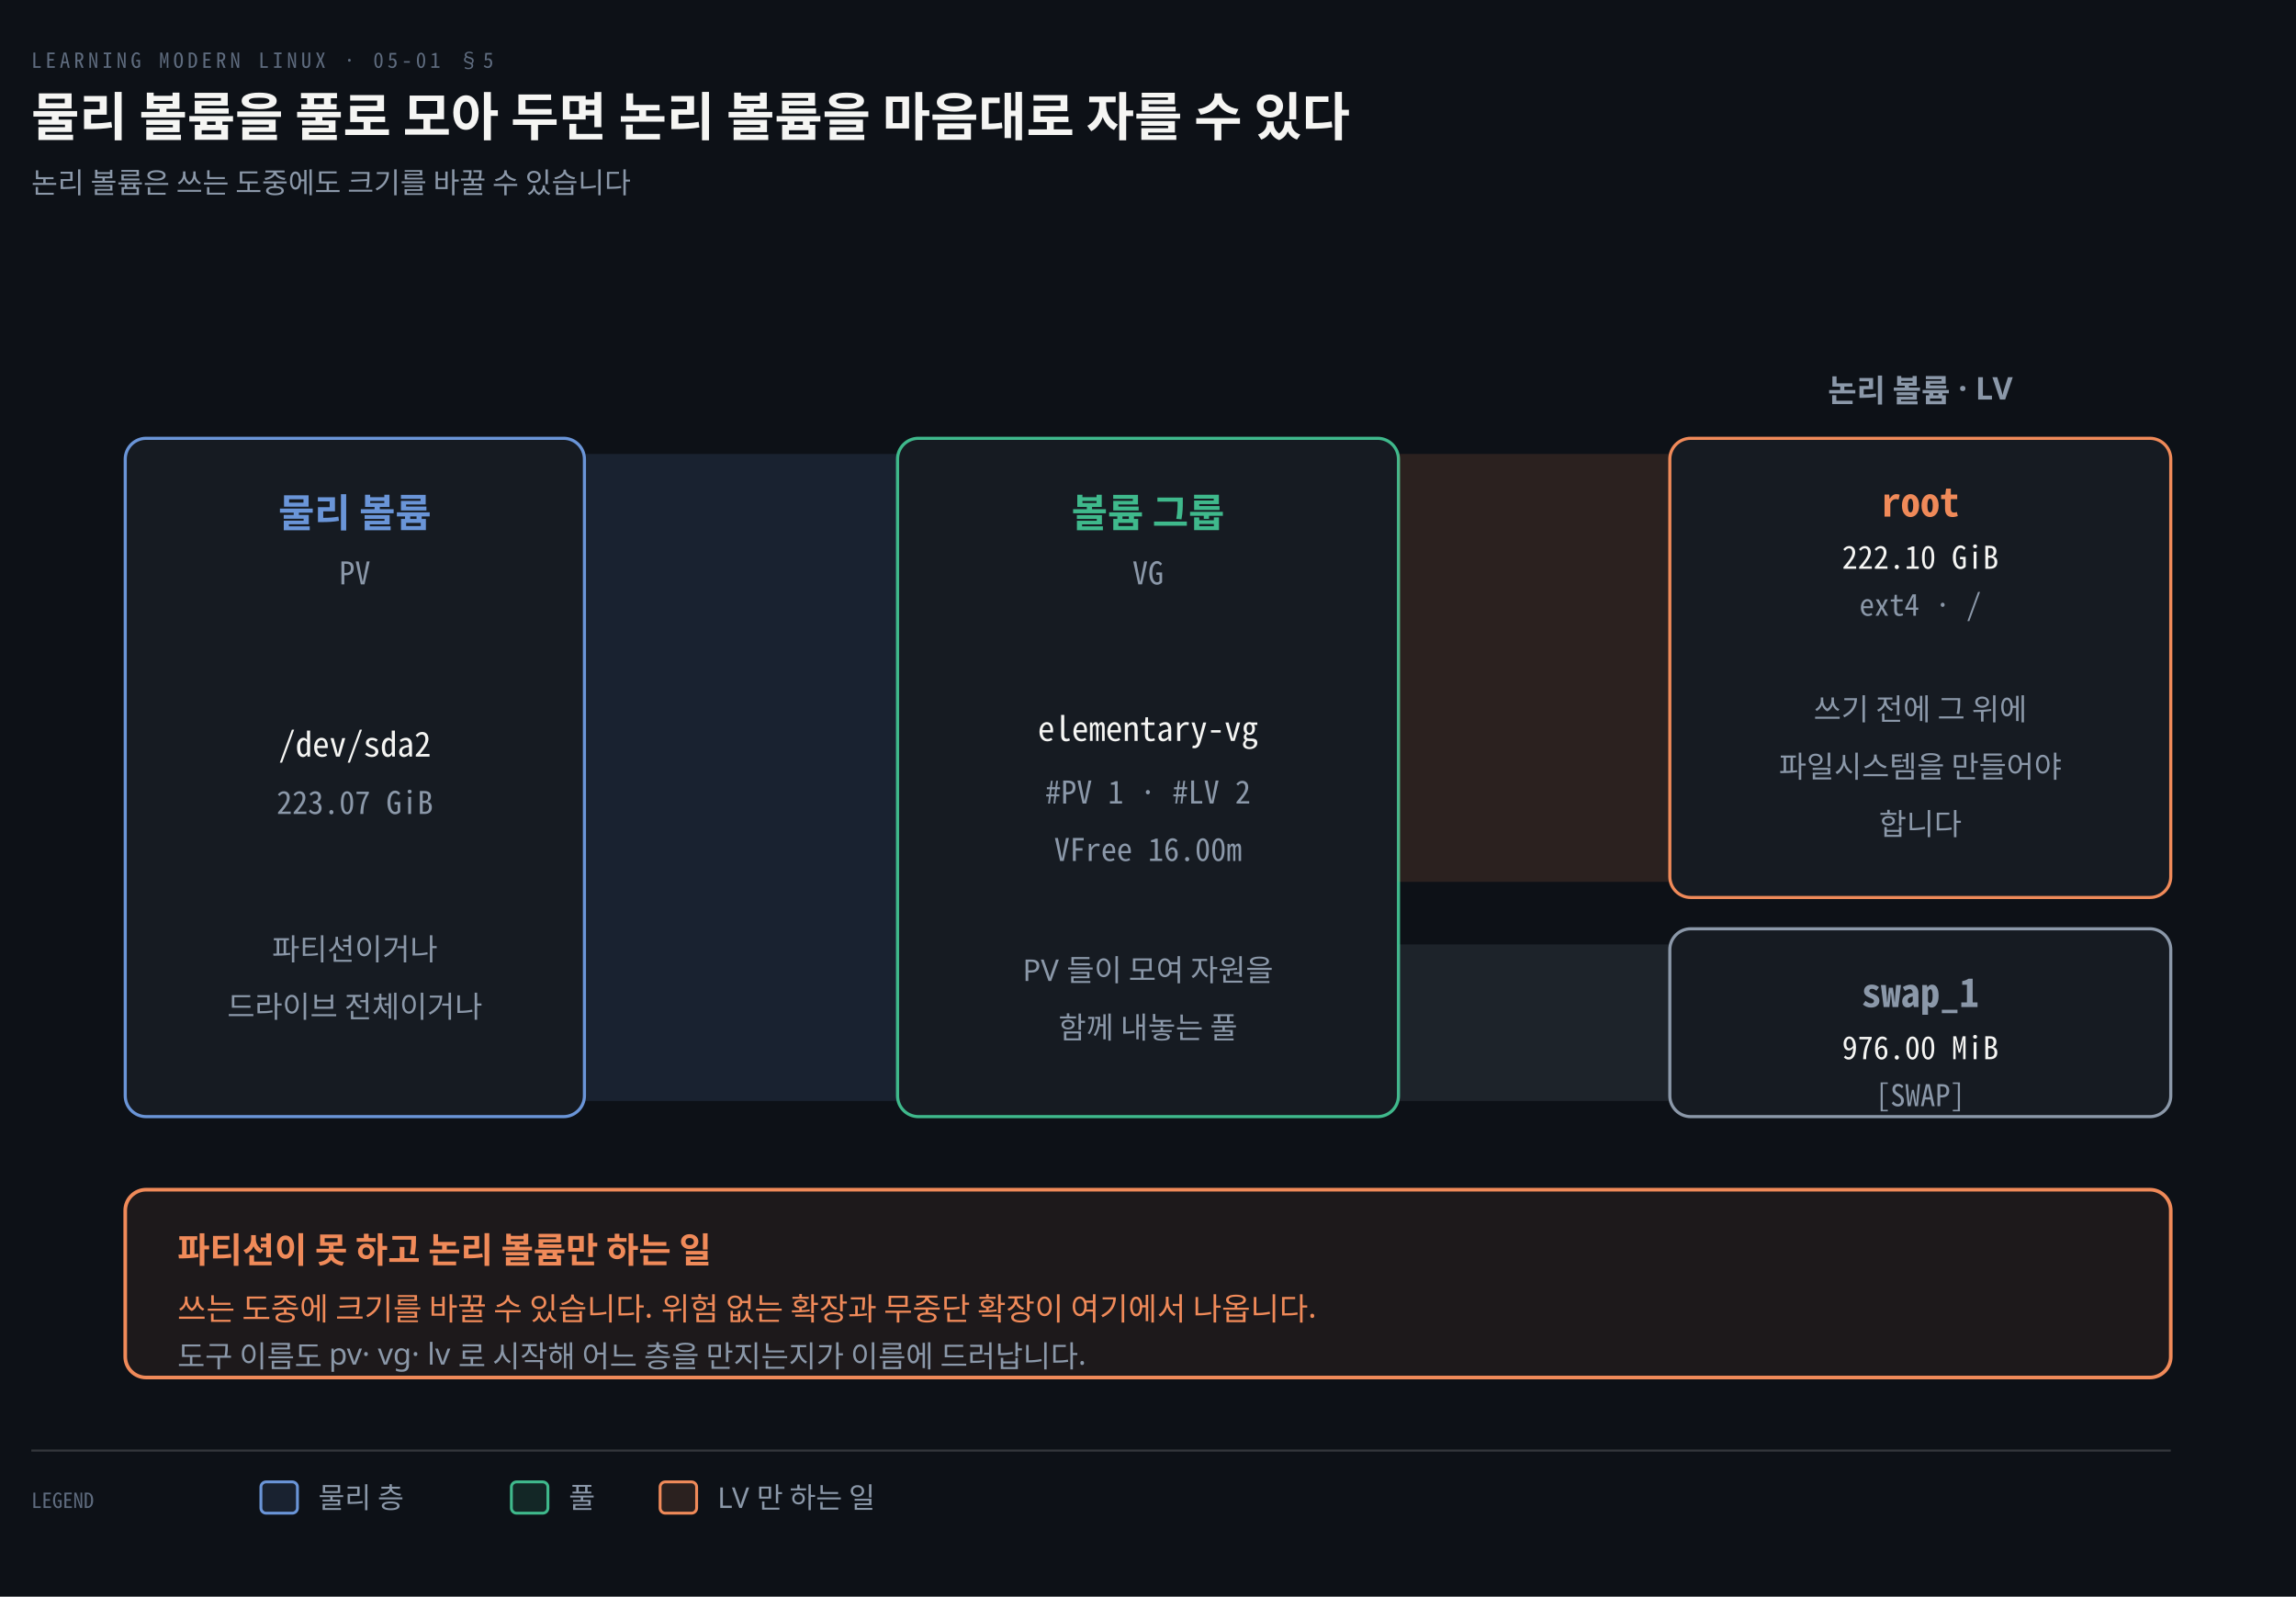
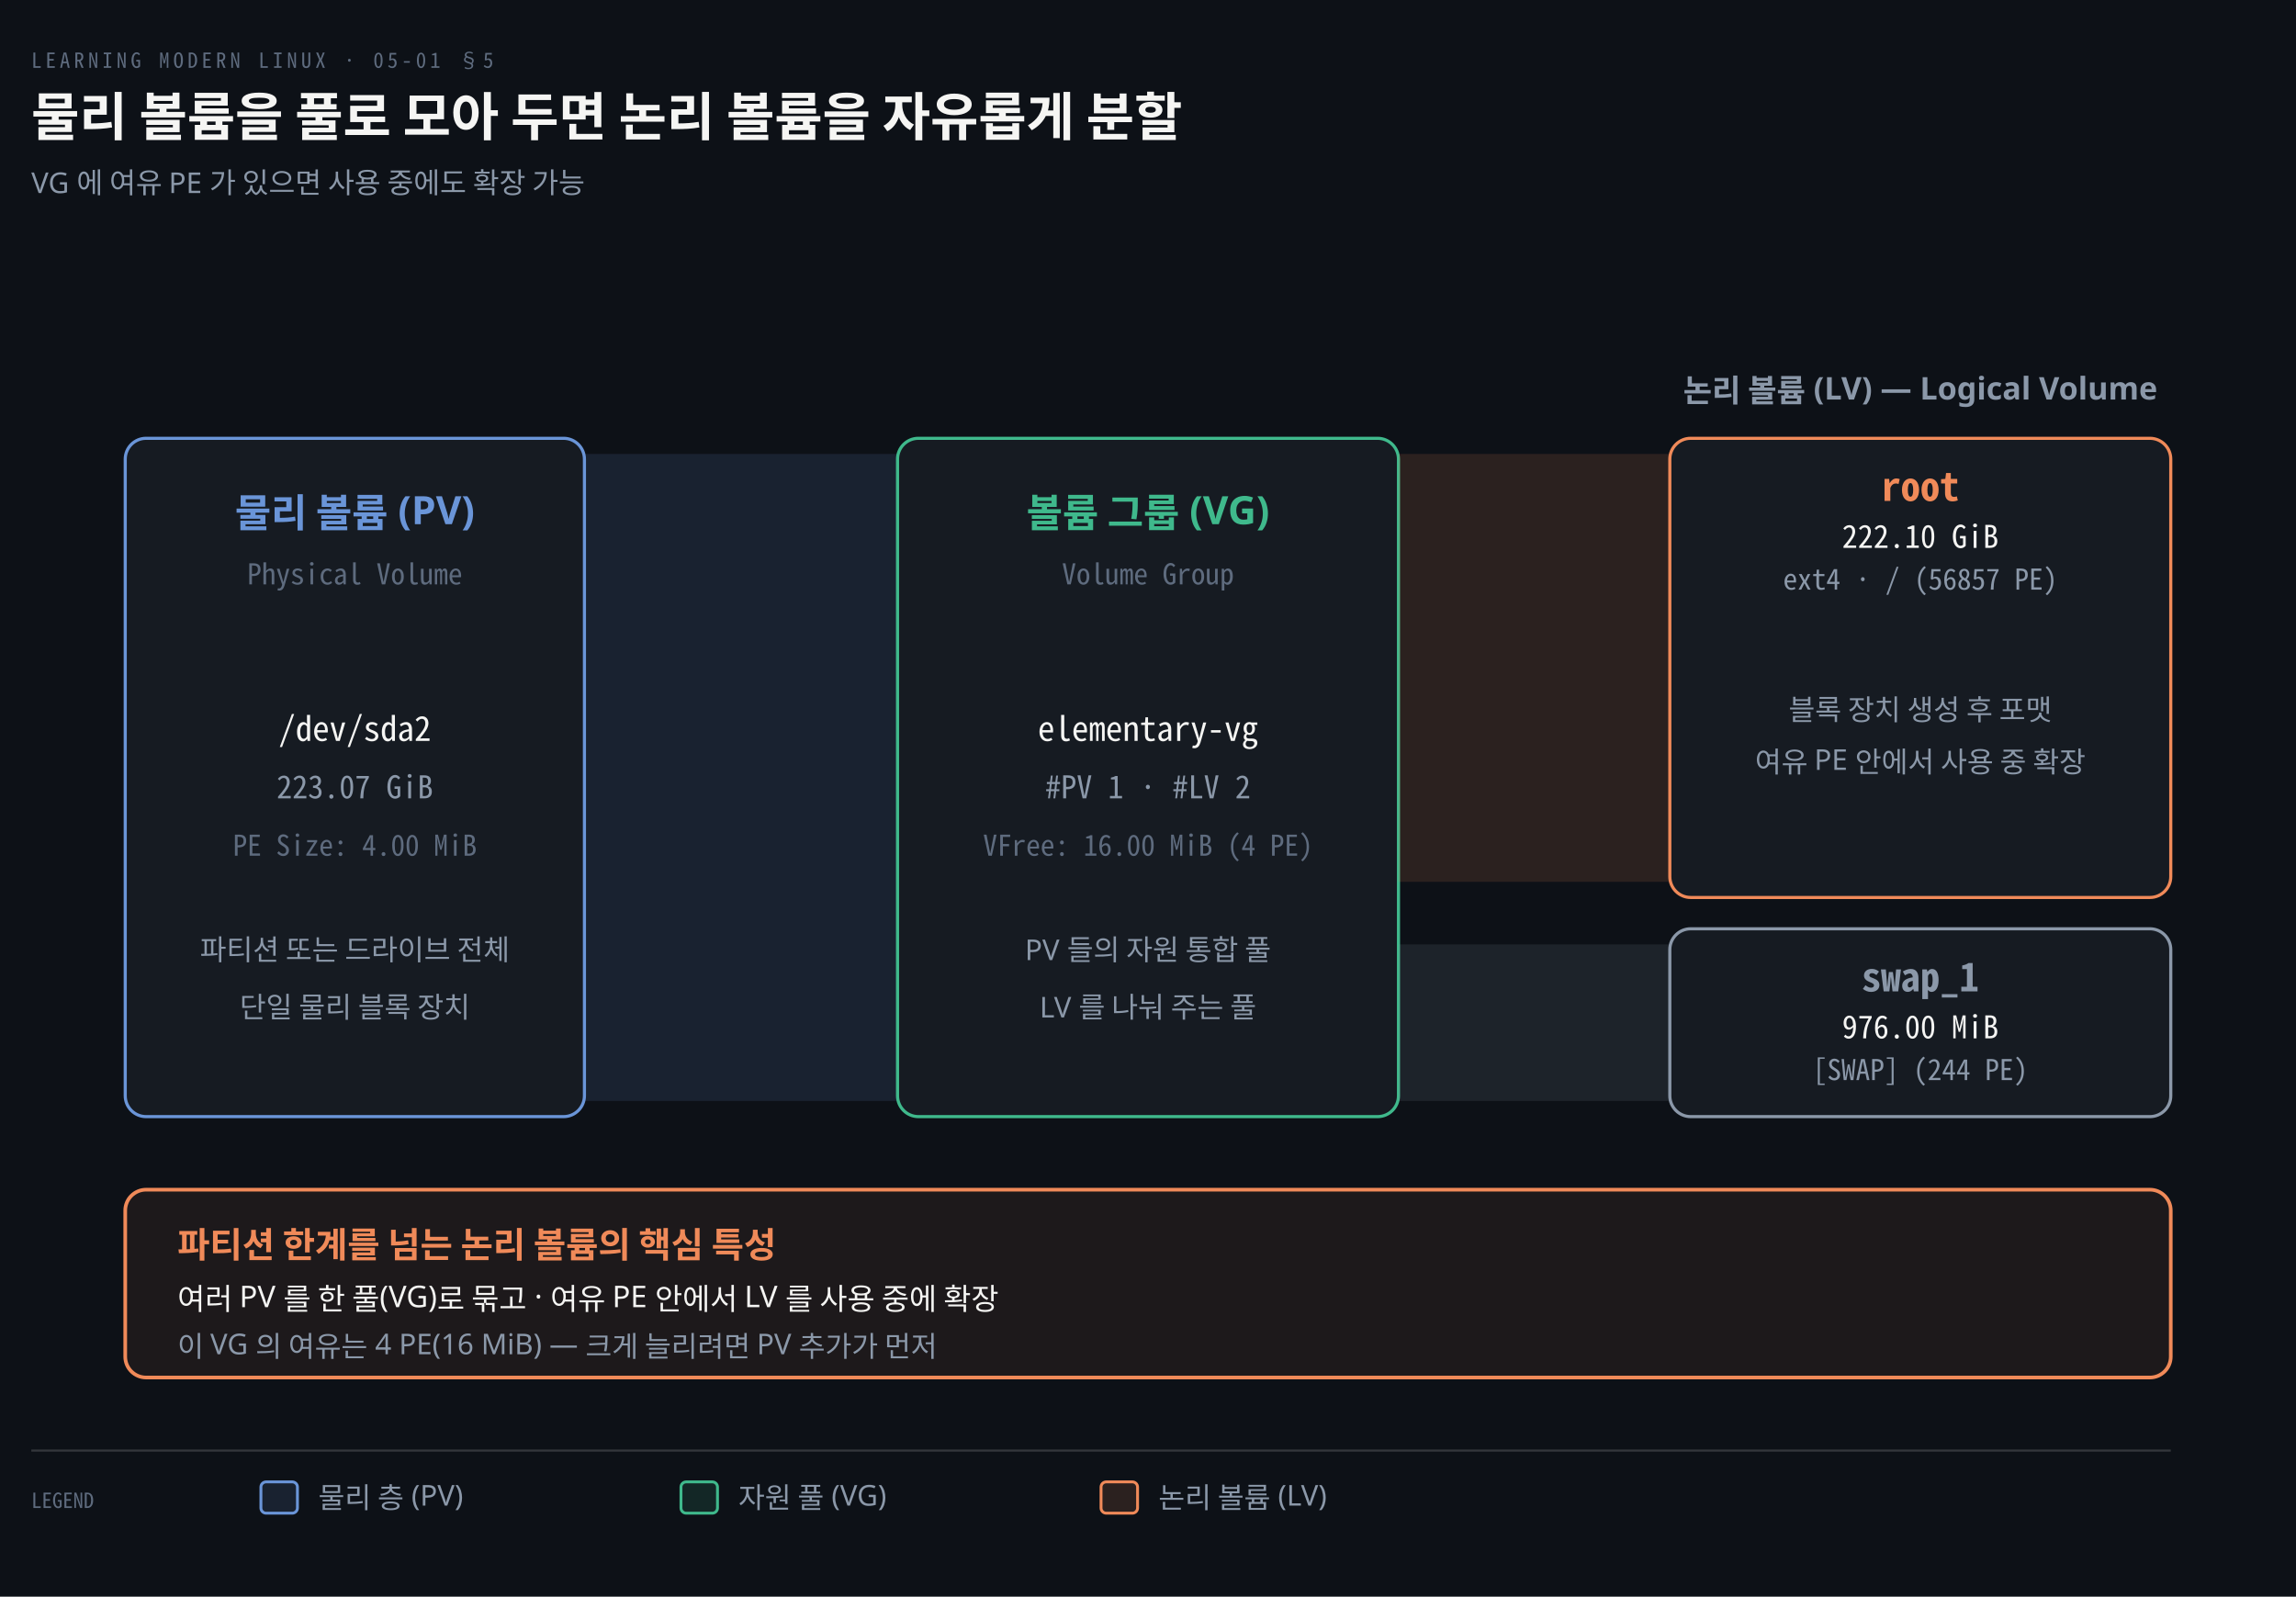
<svg xmlns="http://www.w3.org/2000/svg" viewBox="0 0 880 612" width="100%" role="img" aria-labelledby="dt dd">
  <defs>
    <marker id="ar" viewBox="0 0 8 8" refX="7" refY="4" markerWidth="6.5" markerHeight="6.5" orient="auto">
      <path d="M0 0 L8 4 L0 8 z" fill="#8B98A9" />
    </marker>
    <marker id="ok" viewBox="0 0 8 8" refX="7" refY="4" markerWidth="6.5" markerHeight="6.5" orient="auto">
      <path d="M0 0 L8 4 L0 8 z" fill="#3FB98C" />
    </marker>
    <marker id="warn" viewBox="0 0 8 8" refX="7" refY="4" markerWidth="6.5" markerHeight="6.5" orient="auto">
      <path d="M0 0 L8 4 L0 8 z" fill="#E3B341" />
    </marker>
    <marker id="bad" viewBox="0 0 8 8" refX="7" refY="4" markerWidth="6.5" markerHeight="6.5" orient="auto">
      <path d="M0 0 L8 4 L0 8 z" fill="#F0616D" />
    </marker>
    <marker id="info" viewBox="0 0 8 8" refX="7" refY="4" markerWidth="6.5" markerHeight="6.5" orient="auto">
      <path d="M0 0 L8 4 L0 8 z" fill="#6A95D8" />
    </marker>
    <marker id="acc" viewBox="0 0 8 8" refX="7" refY="4" markerWidth="6.5" markerHeight="6.5" orient="auto">
      <path d="M0 0 L8 4 L0 8 z" fill="#F08A59" />
    </marker>
    <marker id="soft" viewBox="0 0 8 8" refX="7" refY="4" markerWidth="6.5" markerHeight="6.5" orient="auto">
      <path d="M0 0 L8 4 L0 8 z" fill="#5E6B7E" />
    </marker>
  </defs>
  <rect width="880" height="612" fill="#0D1117" />
  <text x="12" y="26" font-family="'Geist Mono','Noto Sans Mono CJK KR',monospace" font-size="8" letter-spacing="0.18em" fill="#5E6B7E">LEARNING MODERN LINUX · 05-01 §5</text>
-   <text x="12" y="52" font-family="'Geist','Apple SD Gothic Neo','Noto Sans KR','Malgun Gothic',sans-serif" font-size="20" font-weight="600" fill="#F5F5F3">물리 볼륨을 풀로 모아 두면 논리 볼륨을 마음대로 자를 수 있다</text>
-   <text x="12" y="74" font-family="'Geist','Apple SD Gothic Neo','Noto Sans KR','Malgun Gothic',sans-serif" font-size="11" fill="#8B98A9">논리 볼륨은 쓰는 도중에도 크기를 바꿀 수 있습니다</text>
+   <text x="12" y="52" font-family="'Geist','Apple SD Gothic Neo','Noto Sans KR','Malgun Gothic',sans-serif" font-size="20" font-weight="600" fill="#F5F5F3">물리 볼륨을 풀로 모아 두면 논리 볼륨을 자유롭게 분할</text>
+   <text x="12" y="74" font-family="'Geist','Apple SD Gothic Neo','Noto Sans KR','Malgun Gothic',sans-serif" font-size="11" fill="#8B98A9">VG 에 여유 PE 가 있으면 사용 중에도 확장 가능</text>
  <path d="M 224 174 L 344 174 L 344 422 L 224 422 Z" fill="#6A95D822" stroke="none" />
  <rect x="48" y="168" width="176" height="260" rx="8" fill="#161B22" stroke="#6A95D8" stroke-width="1.2" />
-   <text x="136.0" y="202" text-anchor="middle" font-family="'Geist','Apple SD Gothic Neo','Noto Sans KR','Malgun Gothic',sans-serif" font-size="15" font-weight="600" fill="#6A95D8">물리 볼륨</text>
-   <text x="136.0" y="224" text-anchor="middle" font-family="'Geist Mono','Noto Sans Mono CJK KR',monospace" font-size="12" font-weight="400" fill="#8B98A9">PV</text>
-   <text x="136.0" y="290" text-anchor="middle" font-family="'Geist Mono','Noto Sans Mono CJK KR',monospace" font-size="13" font-weight="400" fill="#F5F5F3">/dev/sda2</text>
-   <text x="136.0" y="312" text-anchor="middle" font-family="'Geist Mono','Noto Sans Mono CJK KR',monospace" font-size="12" font-weight="400" fill="#8B98A9">223.07 GiB</text>
-   <text x="136.0" y="368" text-anchor="middle" font-family="'Geist','Apple SD Gothic Neo','Noto Sans KR','Malgun Gothic',sans-serif" font-size="11.5" font-weight="400" fill="#8B98A9">파티션이거나</text>
-   <text x="136.0" y="390" text-anchor="middle" font-family="'Geist','Apple SD Gothic Neo','Noto Sans KR','Malgun Gothic',sans-serif" font-size="11.5" font-weight="400" fill="#8B98A9">드라이브 전체이거나</text>
+   <text x="136.0" y="202" text-anchor="middle" font-family="'Geist','Apple SD Gothic Neo','Noto Sans KR','Malgun Gothic',sans-serif" font-size="15" font-weight="600" fill="#6A95D8">물리 볼륨 (PV)</text>
+   <text x="136.0" y="224" text-anchor="middle" font-family="'Geist Mono','Noto Sans Mono CJK KR',monospace" font-size="11" font-weight="400" fill="#5E6B7E">Physical Volume</text>
+   <text x="136.0" y="284" text-anchor="middle" font-family="'Geist Mono','Noto Sans Mono CJK KR',monospace" font-size="13" font-weight="400" fill="#F5F5F3">/dev/sda2</text>
+   <text x="136.0" y="306" text-anchor="middle" font-family="'Geist Mono','Noto Sans Mono CJK KR',monospace" font-size="12" font-weight="400" fill="#8B98A9">223.07 GiB</text>
+   <text x="136.0" y="328" text-anchor="middle" font-family="'Geist Mono','Noto Sans Mono CJK KR',monospace" font-size="11" font-weight="400" fill="#5E6B7E">PE Size: 4.00 MiB</text>
+   <text x="136.0" y="368" text-anchor="middle" font-family="'Geist','Apple SD Gothic Neo','Noto Sans KR','Malgun Gothic',sans-serif" font-size="11" font-weight="400" fill="#8B98A9">파티션 또는 드라이브 전체</text>
+   <text x="136.0" y="390" text-anchor="middle" font-family="'Geist','Apple SD Gothic Neo','Noto Sans KR','Malgun Gothic',sans-serif" font-size="11" font-weight="400" fill="#8B98A9">단일 물리 블록 장치</text>
  <rect x="344" y="168" width="192" height="260" rx="8" fill="#161B22" stroke="#3FB98C" stroke-width="1.2" />
-   <text x="440.0" y="202" text-anchor="middle" font-family="'Geist','Apple SD Gothic Neo','Noto Sans KR','Malgun Gothic',sans-serif" font-size="15" font-weight="600" fill="#3FB98C">볼륨 그룹</text>
-   <text x="440.0" y="224" text-anchor="middle" font-family="'Geist Mono','Noto Sans Mono CJK KR',monospace" font-size="12" font-weight="400" fill="#8B98A9">VG</text>
+   <text x="440.0" y="202" text-anchor="middle" font-family="'Geist','Apple SD Gothic Neo','Noto Sans KR','Malgun Gothic',sans-serif" font-size="15" font-weight="600" fill="#3FB98C">볼륨 그룹 (VG)</text>
+   <text x="440.0" y="224" text-anchor="middle" font-family="'Geist Mono','Noto Sans Mono CJK KR',monospace" font-size="11" font-weight="400" fill="#5E6B7E">Volume Group</text>
  <text x="440.0" y="284" text-anchor="middle" font-family="'Geist Mono','Noto Sans Mono CJK KR',monospace" font-size="13" font-weight="400" fill="#F5F5F3">elementary-vg</text>
-   <text x="440.0" y="308" text-anchor="middle" font-family="'Geist Mono','Noto Sans Mono CJK KR',monospace" font-size="12" font-weight="400" fill="#8B98A9">#PV 1 · #LV 2</text>
-   <text x="440.0" y="330" text-anchor="middle" font-family="'Geist Mono','Noto Sans Mono CJK KR',monospace" font-size="12" font-weight="400" fill="#8B98A9">VFree 16.00m</text>
-   <text x="440.0" y="376" text-anchor="middle" font-family="'Geist','Apple SD Gothic Neo','Noto Sans KR','Malgun Gothic',sans-serif" font-size="11.5" font-weight="400" fill="#8B98A9">PV 들이 모여 자원을</text>
-   <text x="440.0" y="398" text-anchor="middle" font-family="'Geist','Apple SD Gothic Neo','Noto Sans KR','Malgun Gothic',sans-serif" font-size="11.5" font-weight="400" fill="#8B98A9">함께 내놓는 풀</text>
+   <text x="440.0" y="306" text-anchor="middle" font-family="'Geist Mono','Noto Sans Mono CJK KR',monospace" font-size="12" font-weight="400" fill="#8B98A9">#PV 1 · #LV 2</text>
+   <text x="440.0" y="328" text-anchor="middle" font-family="'Geist Mono','Noto Sans Mono CJK KR',monospace" font-size="11" font-weight="400" fill="#5E6B7E">VFree: 16.00 MiB (4 PE)</text>
+   <text x="440.0" y="368" text-anchor="middle" font-family="'Geist','Apple SD Gothic Neo','Noto Sans KR','Malgun Gothic',sans-serif" font-size="11" font-weight="400" fill="#8B98A9">PV 들의 자원 통합 풀</text>
+   <text x="440.0" y="390" text-anchor="middle" font-family="'Geist','Apple SD Gothic Neo','Noto Sans KR','Malgun Gothic',sans-serif" font-size="11" font-weight="400" fill="#8B98A9">LV 를 나눠 주는 풀</text>
  <path d="M 536 174 L 640 174 L 640 338 L 536 338 Z" fill="#F08A5922" stroke="none" />
  <rect x="640" y="168" width="192" height="176" rx="8" fill="#161B22" stroke="#F08A59" stroke-width="1.2" />
-   <text x="736.0" y="198" text-anchor="middle" font-family="'Geist Mono','Noto Sans Mono CJK KR',monospace" font-size="15" font-weight="600" fill="#F08A59">root</text>
-   <text x="736.0" y="218" text-anchor="middle" font-family="'Geist Mono','Noto Sans Mono CJK KR',monospace" font-size="12" font-weight="400" fill="#F5F5F3">222.10 GiB</text>
-   <text x="736.0" y="236" text-anchor="middle" font-family="'Geist Mono','Noto Sans Mono CJK KR',monospace" font-size="11.5" font-weight="400" fill="#8B98A9">ext4 · /</text>
+   <text x="736.0" y="192" text-anchor="middle" font-family="'Geist Mono','Noto Sans Mono CJK KR',monospace" font-size="15" font-weight="600" fill="#F08A59">root</text>
+   <text x="736.0" y="210" text-anchor="middle" font-family="'Geist Mono','Noto Sans Mono CJK KR',monospace" font-size="12" font-weight="400" fill="#F5F5F3">222.10 GiB</text>
+   <text x="736.0" y="226" text-anchor="middle" font-family="'Geist Mono','Noto Sans Mono CJK KR',monospace" font-size="11" font-weight="400" fill="#8B98A9">ext4 · / (56857 PE)</text>
  <path d="M 536 362 L 640 362 L 640 422 L 536 422 Z" fill="#8B98A922" stroke="none" />
  <rect x="640" y="356" width="192" height="72" rx="8" fill="#161B22" stroke="#8B98A9" stroke-width="1.2" />
-   <text x="736.0" y="386" text-anchor="middle" font-family="'Geist Mono','Noto Sans Mono CJK KR',monospace" font-size="15" font-weight="600" fill="#8B98A9">swap_1</text>
-   <text x="736.0" y="406" text-anchor="middle" font-family="'Geist Mono','Noto Sans Mono CJK KR',monospace" font-size="12" font-weight="400" fill="#F5F5F3">976.00 MiB</text>
-   <text x="736.0" y="424" text-anchor="middle" font-family="'Geist Mono','Noto Sans Mono CJK KR',monospace" font-size="11.5" font-weight="400" fill="#8B98A9">[SWAP]</text>
-   <text x="736.0" y="154" text-anchor="middle" font-family="'Geist','Apple SD Gothic Neo','Noto Sans KR','Malgun Gothic',sans-serif" font-size="12" font-weight="600" fill="#8B98A9">논리 볼륨 · LV</text>
-   <text x="736.0" y="276" text-anchor="middle" font-family="'Geist','Apple SD Gothic Neo','Noto Sans KR','Malgun Gothic',sans-serif" font-size="11.5" font-weight="400" fill="#8B98A9">쓰기 전에 그 위에</text>
-   <text x="736.0" y="298" text-anchor="middle" font-family="'Geist','Apple SD Gothic Neo','Noto Sans KR','Malgun Gothic',sans-serif" font-size="11.5" font-weight="400" fill="#8B98A9">파일시스템을 만들어야</text>
-   <text x="736.0" y="320" text-anchor="middle" font-family="'Geist','Apple SD Gothic Neo','Noto Sans KR','Malgun Gothic',sans-serif" font-size="11.5" font-weight="400" fill="#8B98A9">합니다</text>
+   <text x="736.0" y="380" text-anchor="middle" font-family="'Geist Mono','Noto Sans Mono CJK KR',monospace" font-size="15" font-weight="600" fill="#8B98A9">swap_1</text>
+   <text x="736.0" y="398" text-anchor="middle" font-family="'Geist Mono','Noto Sans Mono CJK KR',monospace" font-size="12" font-weight="400" fill="#F5F5F3">976.00 MiB</text>
+   <text x="736.0" y="414" text-anchor="middle" font-family="'Geist Mono','Noto Sans Mono CJK KR',monospace" font-size="11" font-weight="400" fill="#8B98A9">[SWAP] (244 PE)</text>
+   <text x="736.0" y="154" text-anchor="middle" font-family="'Geist','Apple SD Gothic Neo','Noto Sans KR','Malgun Gothic',sans-serif" font-size="12" font-weight="600" fill="#8B98A9">논리 볼륨 (LV) — Logical Volume</text>
+   <text x="736.0" y="276" text-anchor="middle" font-family="'Geist','Apple SD Gothic Neo','Noto Sans KR','Malgun Gothic',sans-serif" font-size="11" font-weight="400" fill="#8B98A9">블록 장치 생성 후 포맷</text>
+   <text x="736.0" y="296" text-anchor="middle" font-family="'Geist','Apple SD Gothic Neo','Noto Sans KR','Malgun Gothic',sans-serif" font-size="11" font-weight="400" fill="#8B98A9">여유 PE 안에서 사용 중 확장</text>
  <rect x="48" y="456" width="784" height="72" rx="8" fill="#F08A5912" stroke="#F08A59" stroke-width="1.4" />
-   <text x="68" y="484" text-anchor="start" font-family="'Geist','Apple SD Gothic Neo','Noto Sans KR','Malgun Gothic',sans-serif" font-size="13.5" font-weight="600" fill="#F08A59">파티션이 못 하고 논리 볼륨만 하는 일</text>
-   <text x="68" y="506" text-anchor="start" font-family="'Geist','Apple SD Gothic Neo','Noto Sans KR','Malgun Gothic',sans-serif" font-size="12" font-weight="400" fill="#F08A59">쓰는 도중에 크기를 바꿀 수 있습니다. 위험 없는 확장과 무중단 확장이 여기에서 나옵니다.</text>
-   <text x="68" y="524" text-anchor="start" font-family="'Geist','Apple SD Gothic Neo','Noto Sans KR','Malgun Gothic',sans-serif" font-size="11.5" font-weight="400" fill="#8B98A9">도구 이름도 pv· vg· lv 로 시작해 어느 층을 만지는지가 이름에 드러납니다.</text>
+   <text x="68" y="482" text-anchor="start" font-family="'Geist','Apple SD Gothic Neo','Noto Sans KR','Malgun Gothic',sans-serif" font-size="13.5" font-weight="600" fill="#F08A59">파티션 한계를 넘는 논리 볼륨의 핵심 특성</text>
+   <text x="68" y="502" text-anchor="start" font-family="'Geist','Apple SD Gothic Neo','Noto Sans KR','Malgun Gothic',sans-serif" font-size="11.5" font-weight="400" fill="#F5F5F3">여러 PV 를 한 풀(VG)로 묶고 · 여유 PE 안에서 LV 를 사용 중에 확장</text>
+   <text x="68" y="520" text-anchor="start" font-family="'Geist','Apple SD Gothic Neo','Noto Sans KR','Malgun Gothic',sans-serif" font-size="11" font-weight="400" fill="#8B98A9">이 VG 의 여유는 4 PE(16 MiB) — 크게 늘리려면 PV 추가가 먼저</text>
  <line x1="12" y1="556" x2="832" y2="556" stroke="rgba(191,192,192,0.22)" stroke-width="0.8" />
  <text x="12" y="578" text-anchor="start" font-family="'Geist Mono','Noto Sans Mono CJK KR',monospace" font-size="8" font-weight="400" fill="#5E6B7E">LEGEND</text>
  <rect x="100" y="568" width="14" height="12" rx="2" fill="#6A95D822" stroke="#6A95D8" stroke-width="1.1" />
-   <text x="122" y="578" text-anchor="start" font-family="'Geist','Apple SD Gothic Neo','Noto Sans KR','Malgun Gothic',sans-serif" font-size="11" font-weight="400" fill="#8B98A9">물리 층</text>
-   <rect x="196" y="568" width="14" height="12" rx="2" fill="#3FB98C22" stroke="#3FB98C" stroke-width="1.1" />
-   <text x="218" y="578" text-anchor="start" font-family="'Geist','Apple SD Gothic Neo','Noto Sans KR','Malgun Gothic',sans-serif" font-size="11" font-weight="400" fill="#8B98A9">풀</text>
-   <rect x="253" y="568" width="14" height="12" rx="2" fill="#F08A5922" stroke="#F08A59" stroke-width="1.1" />
-   <text x="275" y="578" text-anchor="start" font-family="'Geist','Apple SD Gothic Neo','Noto Sans KR','Malgun Gothic',sans-serif" font-size="11" font-weight="400" fill="#8B98A9">LV 만 하는 일</text>
+   <text x="122" y="578" text-anchor="start" font-family="'Geist','Apple SD Gothic Neo','Noto Sans KR','Malgun Gothic',sans-serif" font-size="11" font-weight="400" fill="#8B98A9">물리 층 (PV)</text>
+   <rect x="261" y="568" width="14" height="12" rx="2" fill="#3FB98C22" stroke="#3FB98C" stroke-width="1.1" />
+   <text x="283" y="578" text-anchor="start" font-family="'Geist','Apple SD Gothic Neo','Noto Sans KR','Malgun Gothic',sans-serif" font-size="11" font-weight="400" fill="#8B98A9">자원 풀 (VG)</text>
+   <rect x="422" y="568" width="14" height="12" rx="2" fill="#F08A5922" stroke="#F08A59" stroke-width="1.1" />
+   <text x="444" y="578" text-anchor="start" font-family="'Geist','Apple SD Gothic Neo','Noto Sans KR','Malgun Gothic',sans-serif" font-size="11" font-weight="400" fill="#8B98A9">논리 볼륨 (LV)</text>
</svg>
